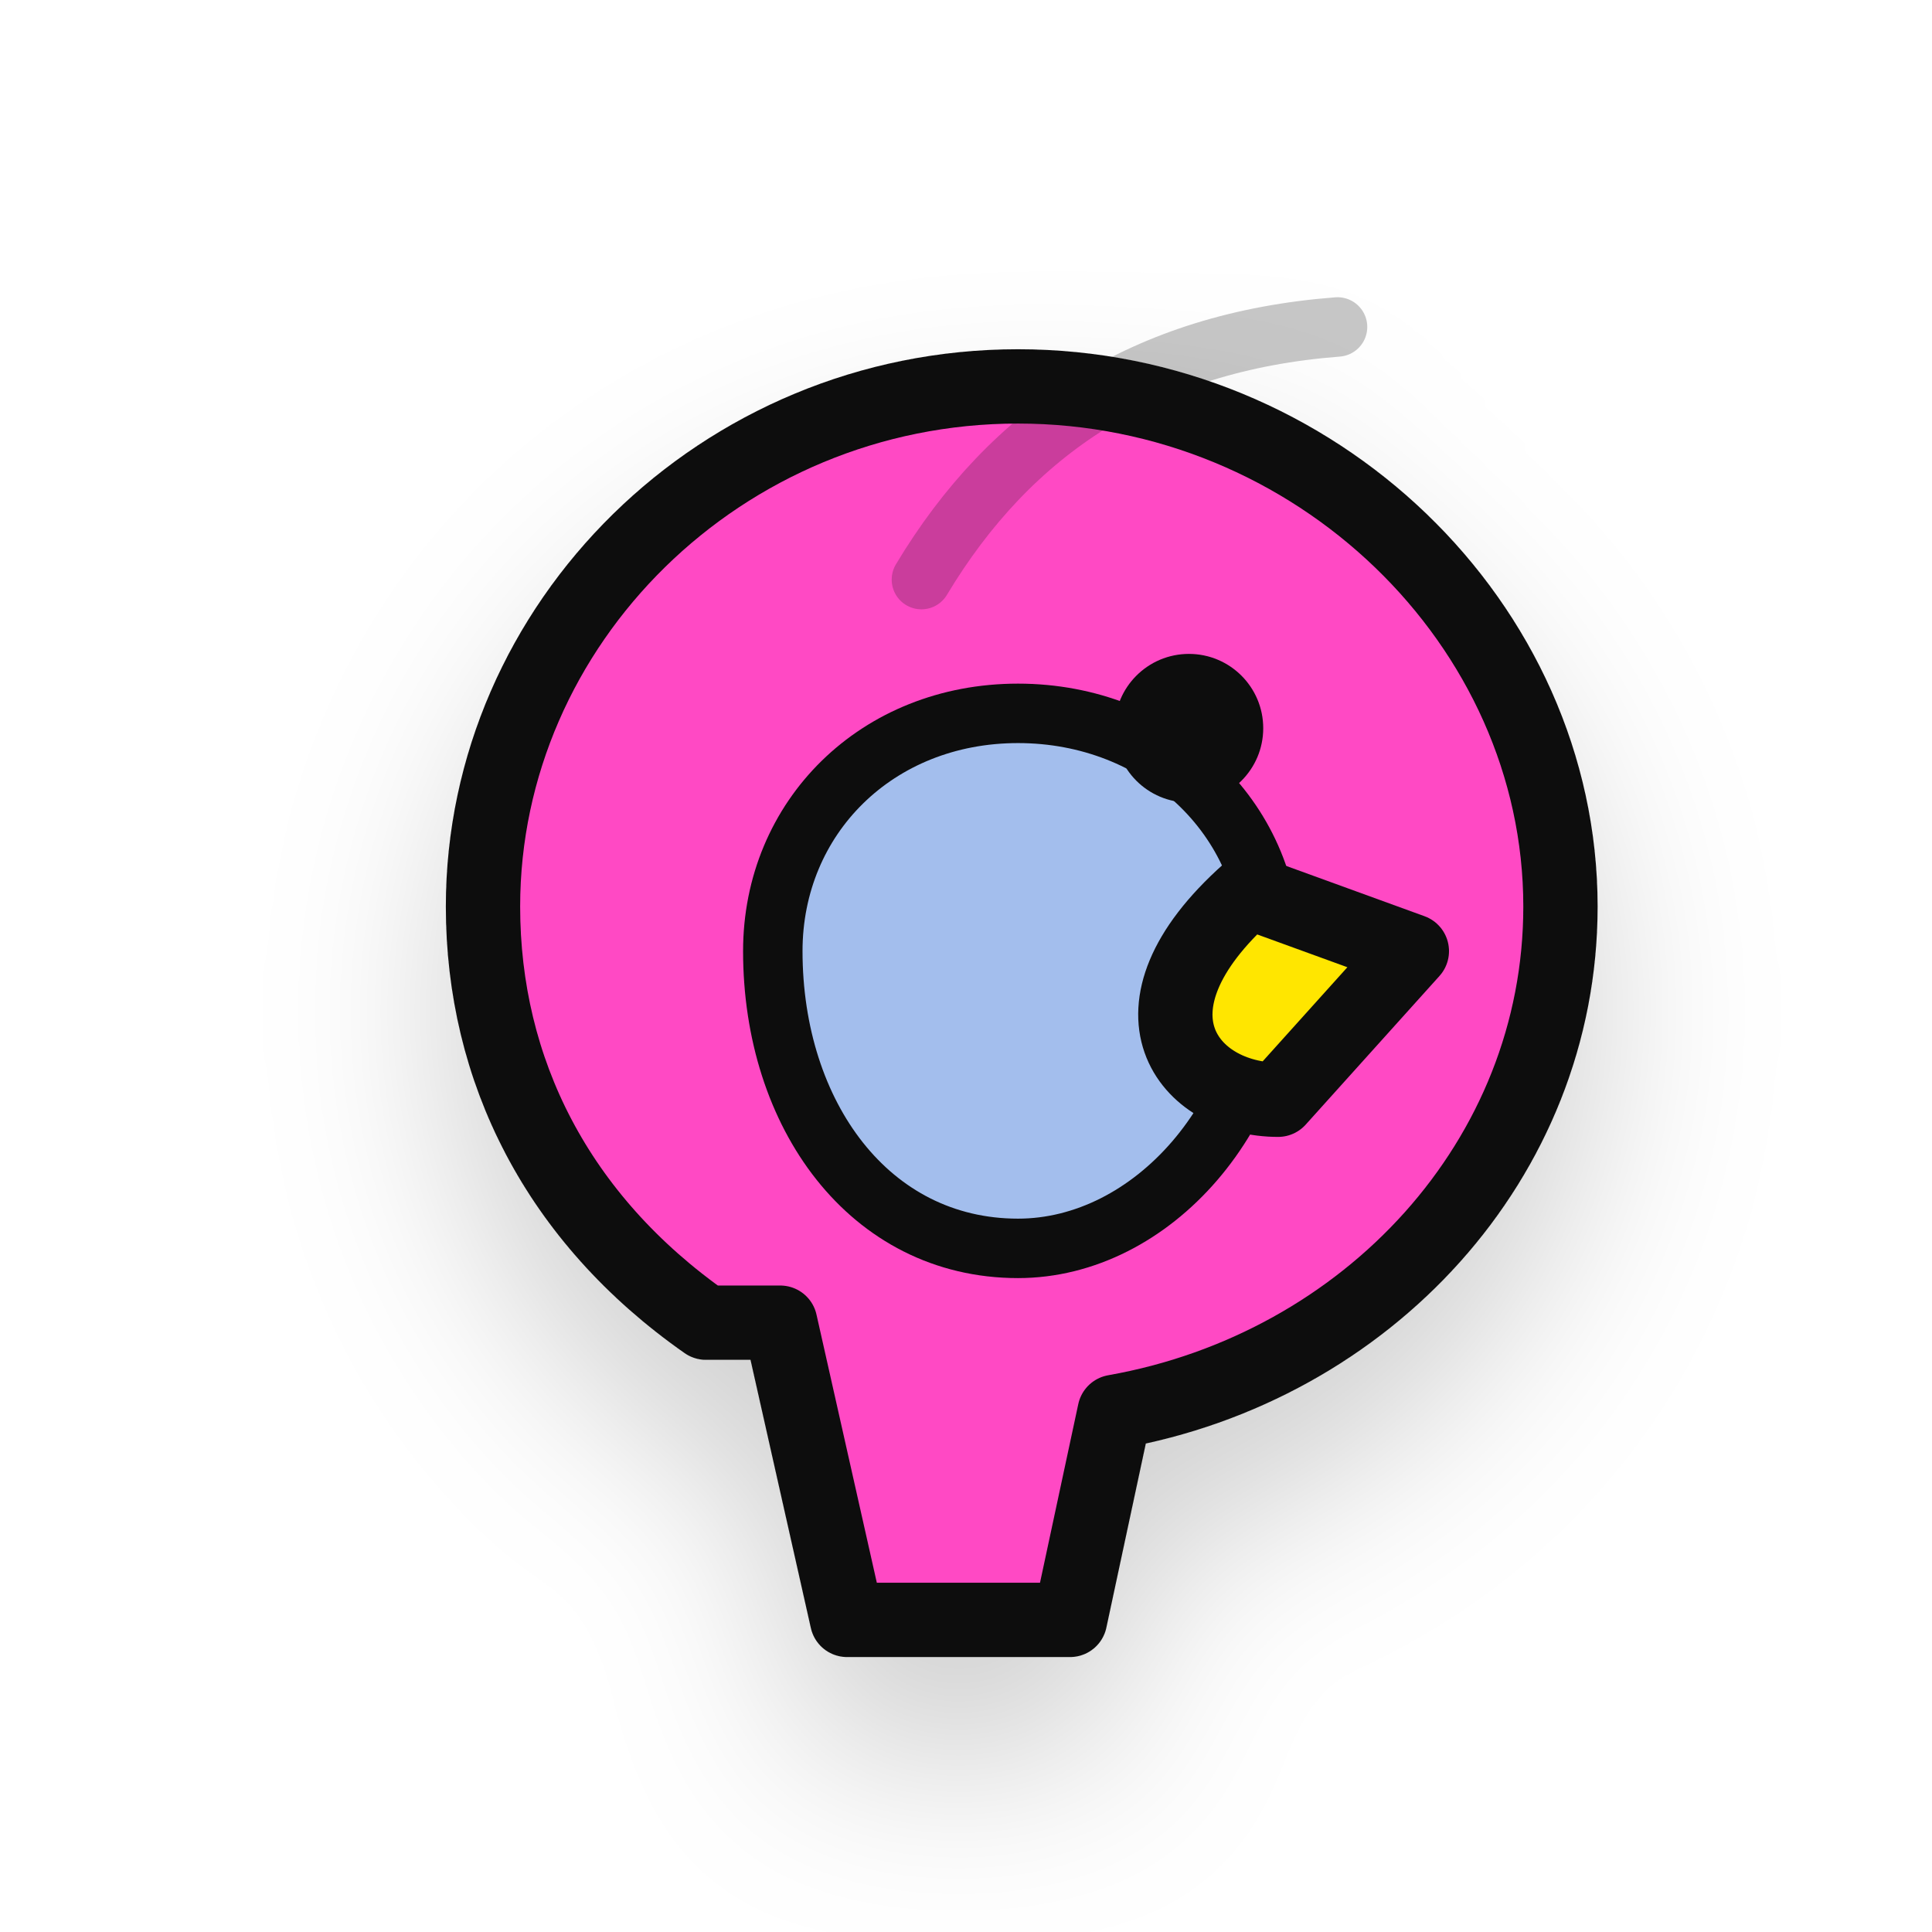
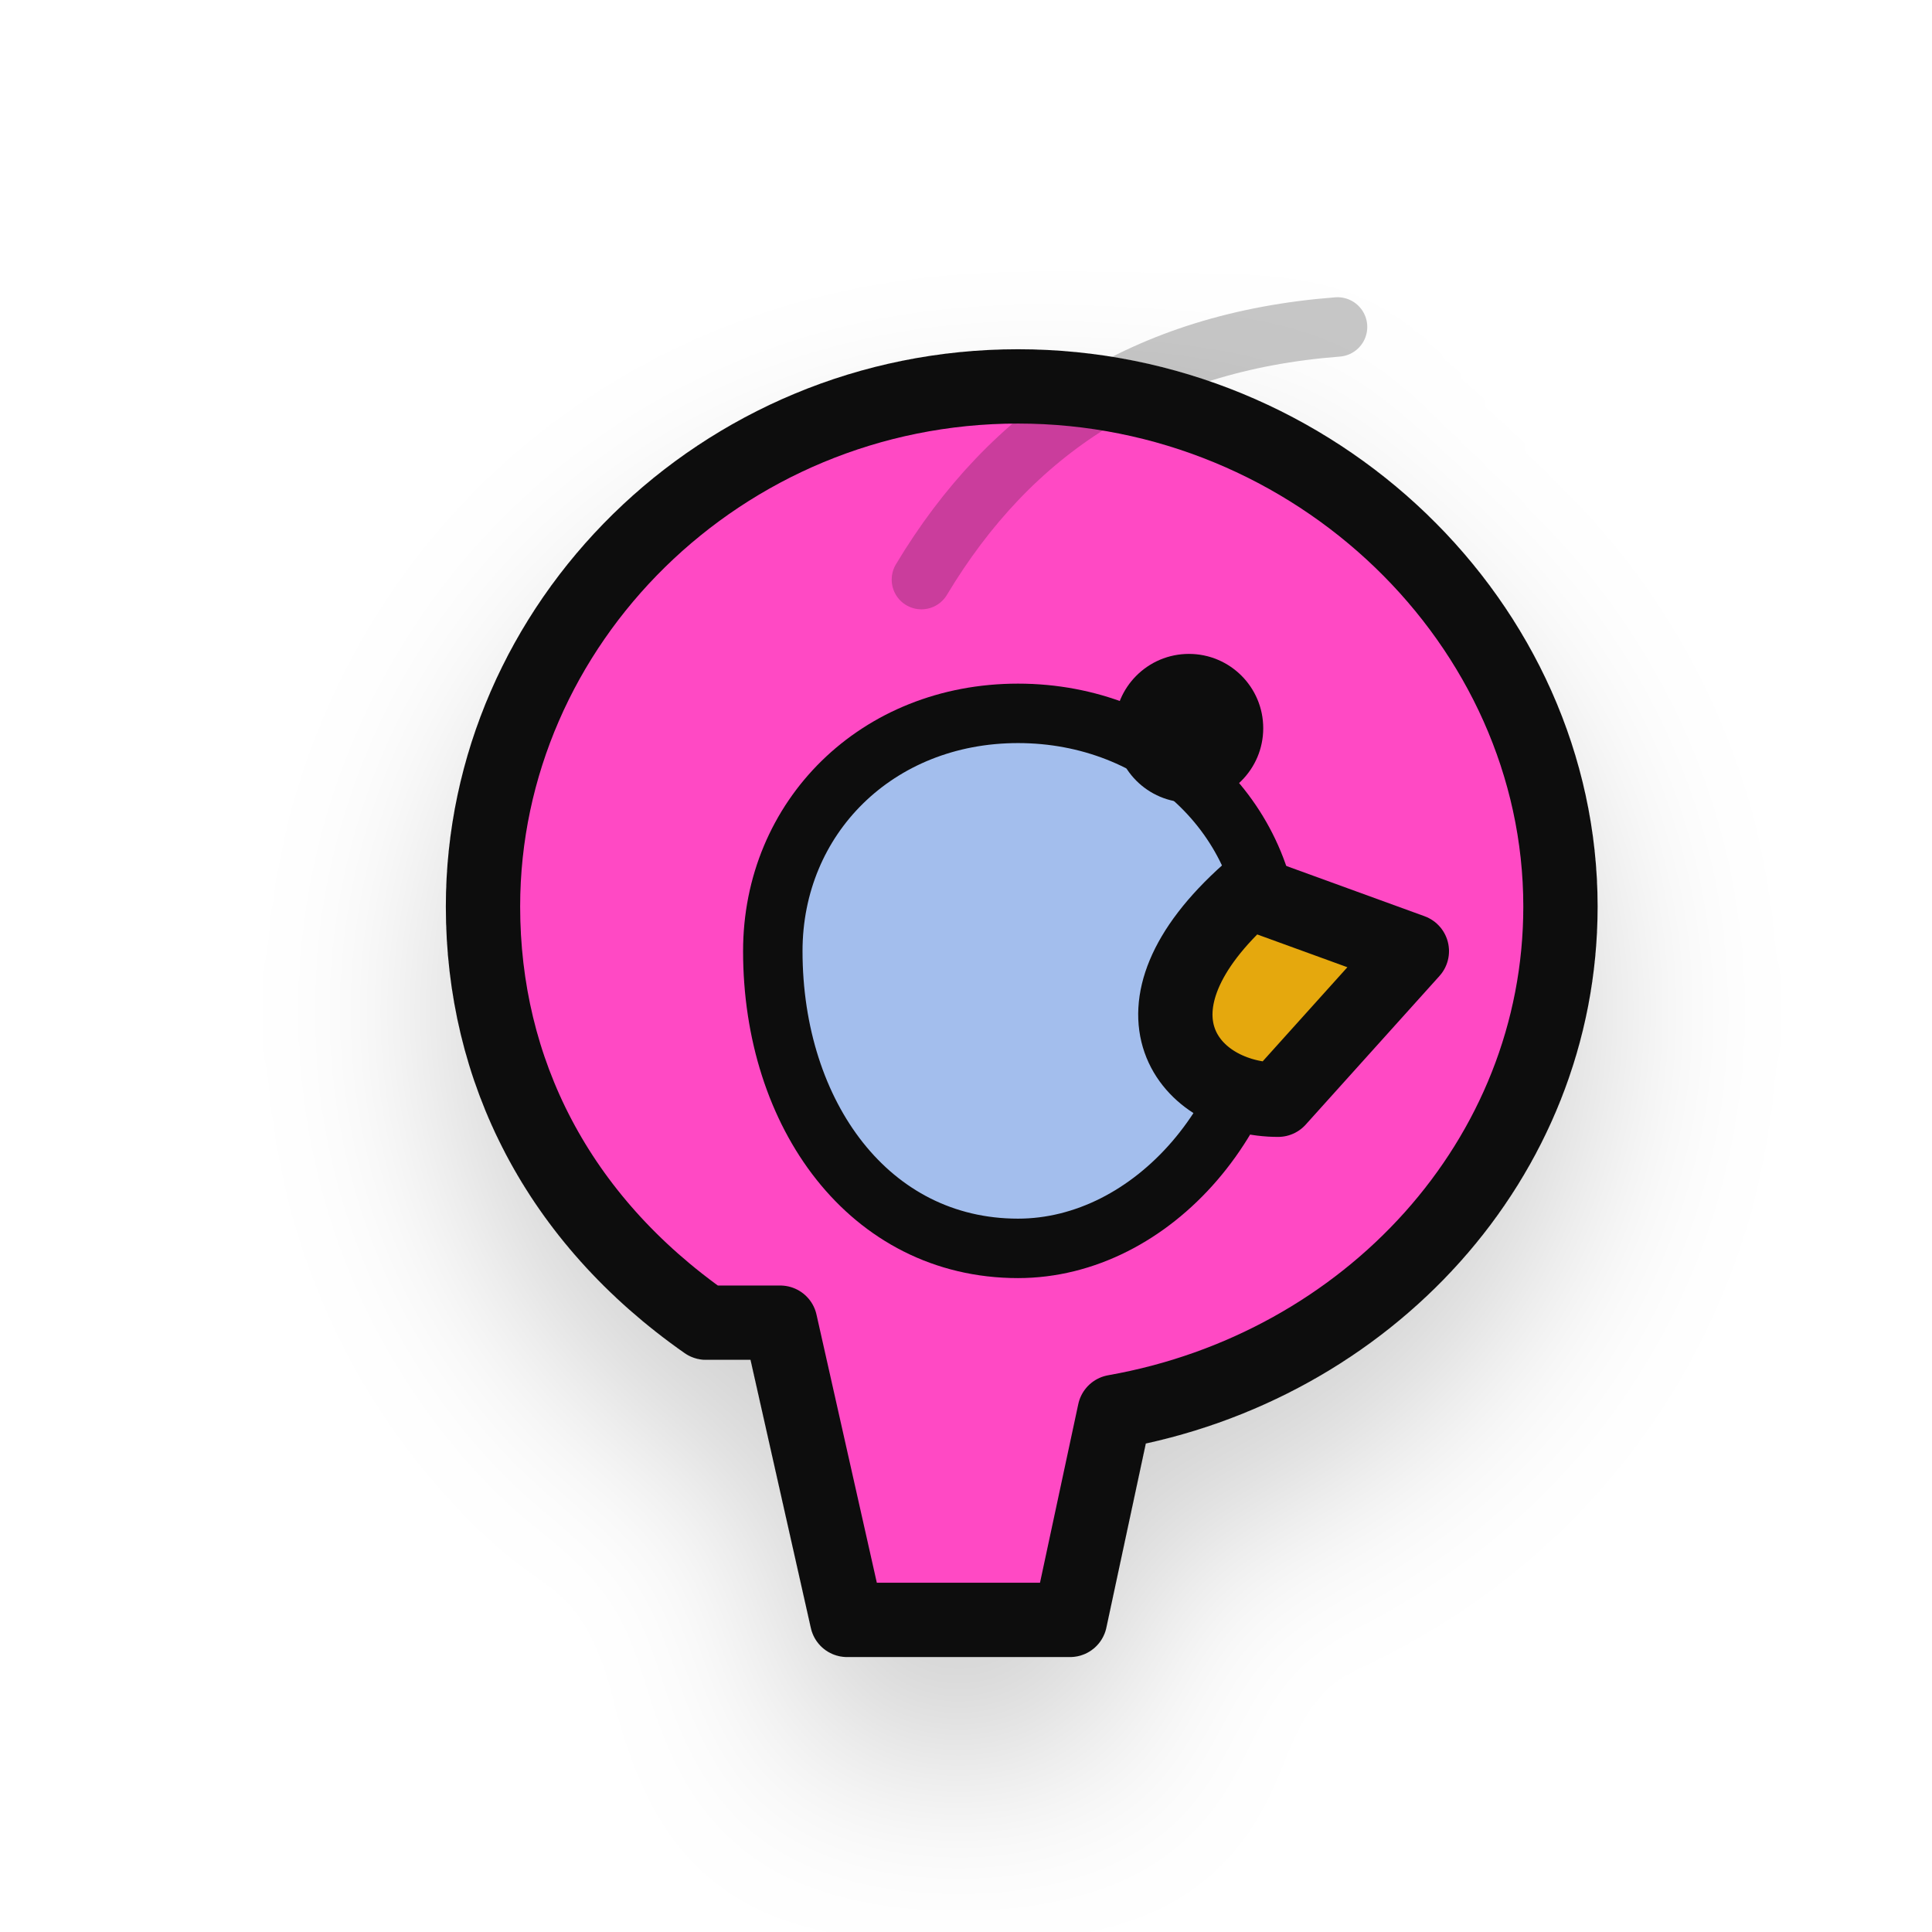
<svg xmlns="http://www.w3.org/2000/svg" width="260" height="260" viewBox="0 0 260 260" fill="none">
  <defs>
    <filter id="sh" x="-30%" y="-30%" width="160%" height="160%">
      <feDropShadow dx="0" dy="14" stdDeviation="12" flood-color="#000" flood-opacity="0.18" />
    </filter>
  </defs>
  <g filter="url(#sh)">
    <path d="M95 178c-20-14-30-34-30-56 0-38 32-70 72-70 40 0 73 32 73 70 0 34-26 62-60 68l-6 28H114l-9-40z" fill="#ff49c4" stroke="#0d0d0d" stroke-width="10" stroke-linejoin="round" />
    <path d="M104 128c0-18 14-32 33-32 19 0 34 14 34 32 0 22-16 40-34 40-20 0-33-18-33-40z" fill="#7cf0ff" fill-opacity="0.7" stroke="#0d0d0d" stroke-width="8" stroke-linejoin="round" />
    <circle cx="160" cy="98" r="10" fill="#0d0d0d" />
-     <path d="M168 120l22 8-18 20c-12 0-22-12-4-28z" fill="#ffe600" stroke="#0d0d0d" stroke-width="10" stroke-linejoin="round" />
+     <path d="M168 120l22 8-18 20c-12 0-22-12-4-28z" fill="#e5a811" stroke="#0d0d0d" stroke-width="10" stroke-linejoin="round" />
    <path d="M124 78c12-20 30-32 56-34" fill="none" stroke="#0d0d0d" stroke-width="8" stroke-linecap="round" opacity="0.22" />
  </g>
</svg>
